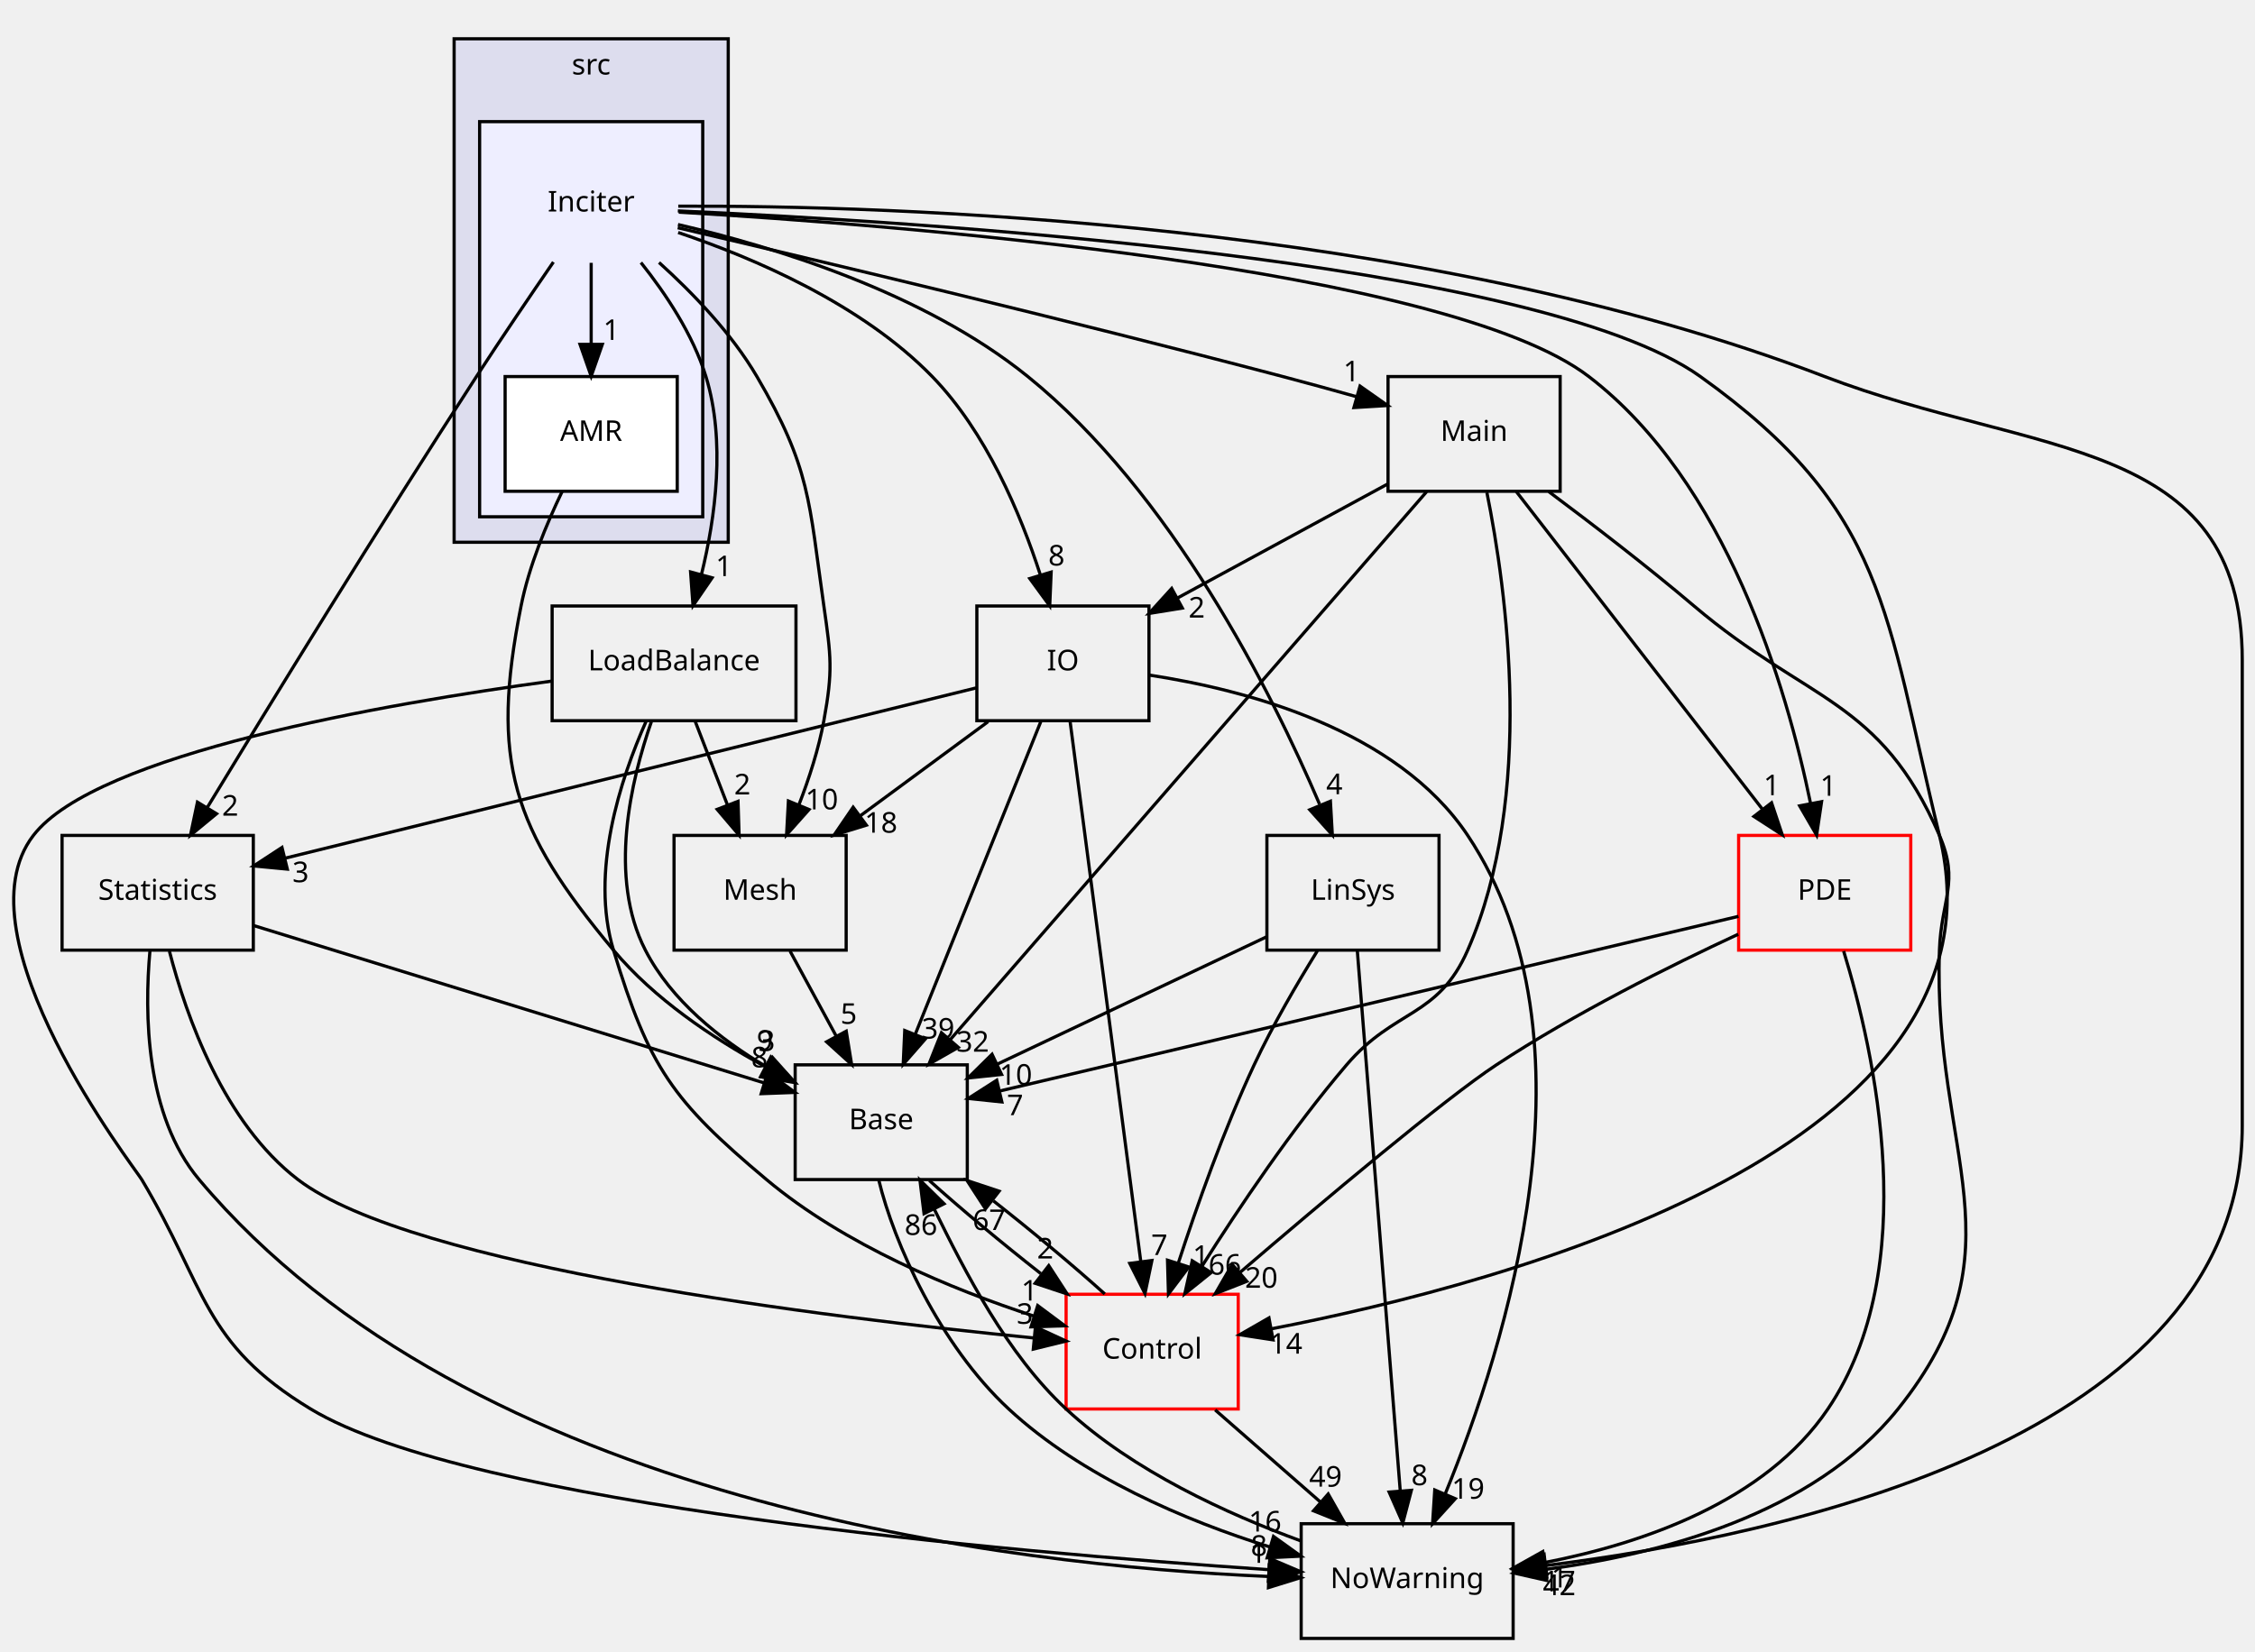
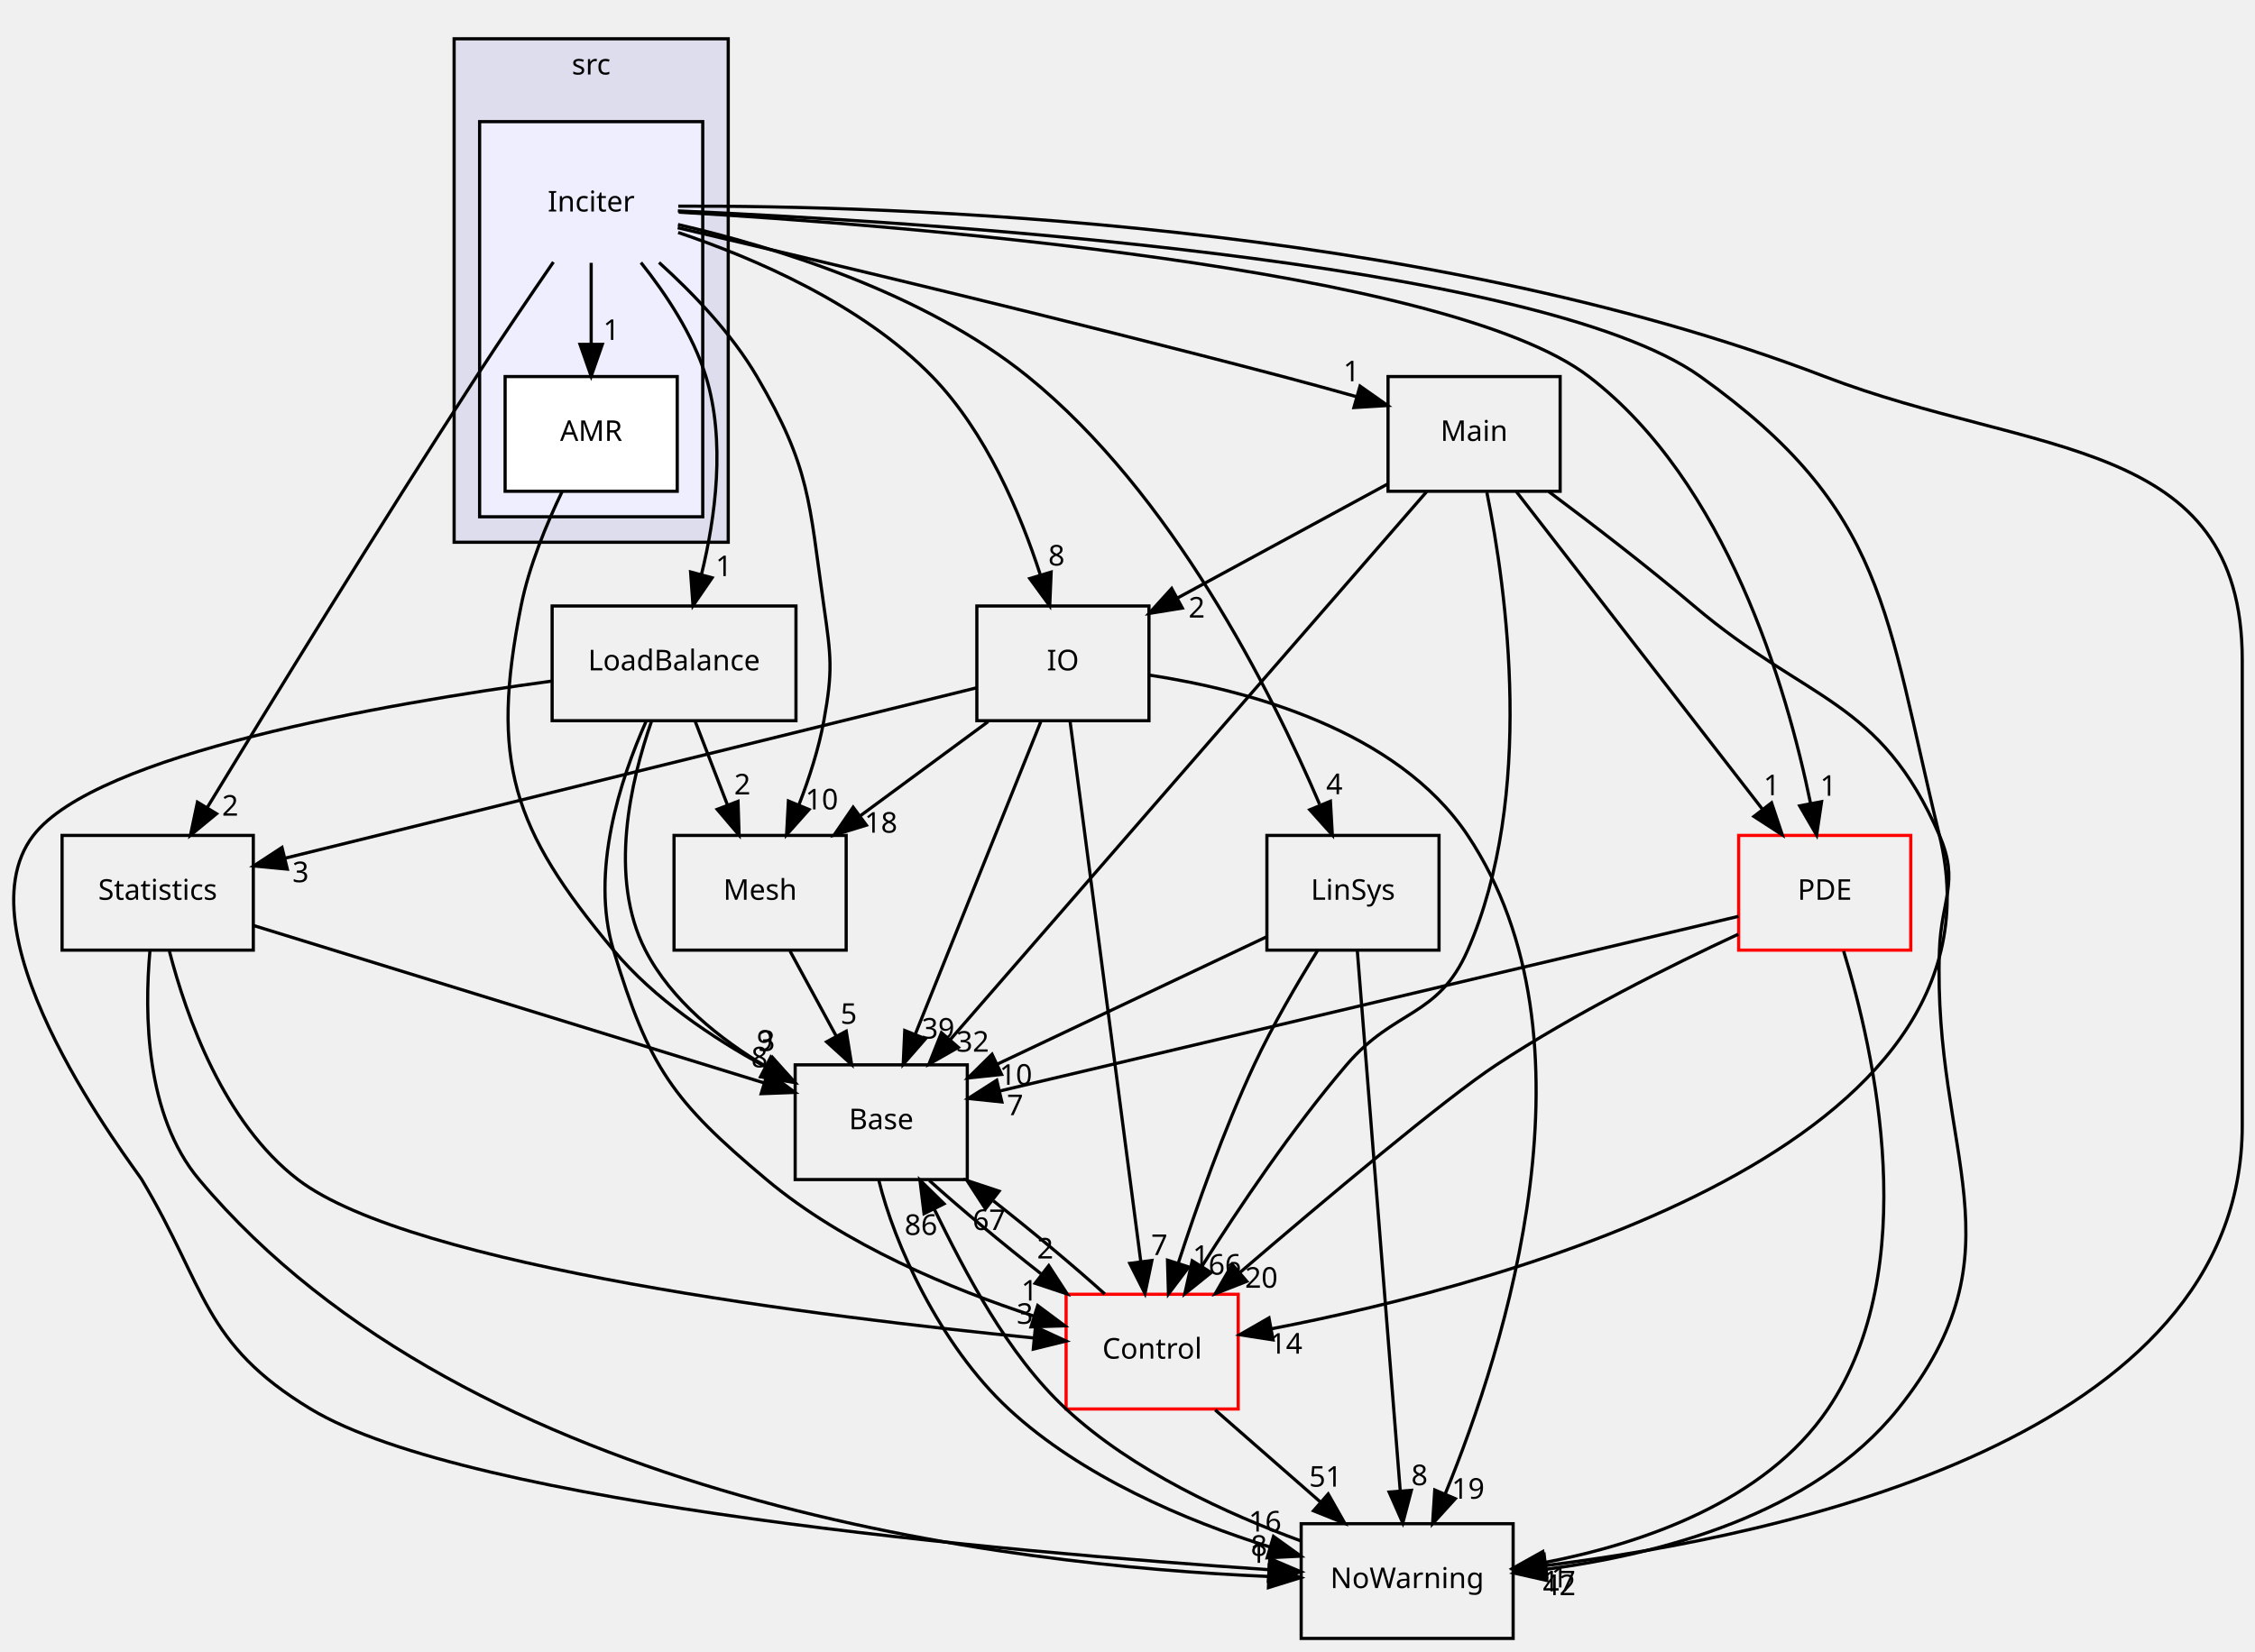
<svg xmlns="http://www.w3.org/2000/svg" xmlns:xlink="http://www.w3.org/1999/xlink" width="707pt" height="518pt" viewBox="0.00 0.00 707.47 518.00">
  <g id="graph0" class="graph" transform="scale(1 1) rotate(0) translate(4 514)">
    <g id="clust1" class="cluster">
      <g id="a_clust1">
        <a xlink:href="dir_68267d1309a1af8e8297ef4c3efbcdba.html" target="_top" xlink:title="src">
          <polygon fill="#ddddee" stroke="black" points="138.472,-344 138.472,-502 224.472,-502 224.472,-344 138.472,-344" />
          <text text-anchor="middle" x="181.472" y="-490.8" font-family="sans-serif" font-size="9.00">src</text>
        </a>
      </g>
    </g>
    <g id="clust2" class="cluster">
      <g id="a_clust2">
        <a xlink:href="dir_606df7a4664720c111e6e5b0e11c4e03.html" target="_top">
          <polygon fill="#eeeeff" stroke="black" points="146.472,-352 146.472,-476 216.472,-476 216.472,-352 146.472,-352" />
        </a>
      </g>
    </g>
    <g id="node1" class="node">
      <text text-anchor="middle" x="181.472" y="-447.8" font-family="sans-serif" font-size="9.00">Inciter</text>
    </g>
    <g id="node3" class="node">
      <g id="a_node3">
        <a xlink:href="dir_4bb77202a85366e5a69049a6555c5ad7.html" target="_top" xlink:title="Main">
          <polygon fill="none" stroke="black" points="485.472,-396 431.472,-396 431.472,-360 485.472,-360 485.472,-396" />
          <text text-anchor="middle" x="458.472" y="-375.8" font-family="sans-serif" font-size="9.00">Main</text>
        </a>
      </g>
    </g>
    <g id="edge12" class="edge">
      <path fill="none" stroke="black" d="M208.616,-442.707C249.781,-433.087 330.411,-413.947 398.472,-396 405.969,-394.023 413.968,-391.822 421.6,-389.676" />
      <polygon fill="black" stroke="black" points="422.683,-393.007 431.349,-386.912 420.774,-386.273 422.683,-393.007" />
      <g id="a_edge12-headlabel">
        <a xlink:href="dir_000024_000035.html" target="_top" xlink:title="1">
          <text text-anchor="middle" x="420" y="-394.519" font-family="sans-serif" font-size="9.00">1</text>
        </a>
      </g>
    </g>
    <g id="node4" class="node">
      <g id="a_node4">
        <a xlink:href="dir_3e32a96ce5cfcb0c73109361e7fa459f.html" target="_top" xlink:title="Mesh">
          <polygon fill="none" stroke="black" points="261.472,-252 207.472,-252 207.472,-216 261.472,-216 261.472,-252" />
          <text text-anchor="middle" x="234.472" y="-231.8" font-family="sans-serif" font-size="9.00">Mesh</text>
        </a>
      </g>
    </g>
    <g id="edge13" class="edge">
      <path fill="none" stroke="black" d="M202.766,-431.792C213.341,-422.243 225.524,-409.57 233.472,-396 250.318,-367.237 249.758,-356.998 254.472,-324 256.734,-308.161 257.343,-303.74 254.472,-288 252.866,-279.196 249.874,-269.954 246.685,-261.698" />
      <polygon fill="black" stroke="black" points="249.823,-260.125 242.777,-252.212 243.351,-262.791 249.823,-260.125" />
      <g id="a_edge13-headlabel">
        <a xlink:href="dir_000024_000036.html" target="_top" xlink:title="10">
          <text text-anchor="middle" x="253.817" y="-260.167" font-family="sans-serif" font-size="9.00">10</text>
        </a>
      </g>
    </g>
    <g id="node5" class="node">
      <g id="a_node5">
        <a xlink:href="dir_fae119eb913a40fe8ed97cde8b98911e.html" target="_top" xlink:title="IO">
          <polygon fill="none" stroke="black" points="356.472,-324 302.472,-324 302.472,-288 356.472,-288 356.472,-324" />
          <text text-anchor="middle" x="329.472" y="-303.8" font-family="sans-serif" font-size="9.00">IO</text>
        </a>
      </g>
    </g>
    <g id="edge14" class="edge">
      <path fill="none" stroke="black" d="M208.76,-441.209C232.461,-433.231 266.363,-418.742 288.472,-396 305.359,-378.63 316.145,-353.044 322.393,-333.759" />
      <polygon fill="black" stroke="black" points="325.783,-334.64 325.331,-324.055 319.083,-332.612 325.783,-334.64" />
      <g id="a_edge14-headlabel">
        <a xlink:href="dir_000024_000032.html" target="_top" xlink:title="8">
          <text text-anchor="middle" x="327.459" y="-336.704" font-family="sans-serif" font-size="9.00">8</text>
        </a>
      </g>
    </g>
    <g id="node6" class="node">
      <g id="a_node6">
        <a xlink:href="dir_6fdd8960e488ddc37ec3b0a7ad177f67.html" target="_top" xlink:title="Statistics">
          <polygon fill="none" stroke="black" points="75.472,-252 15.472,-252 15.472,-216 75.472,-216 75.472,-252" />
          <text text-anchor="middle" x="45.472" y="-231.8" font-family="sans-serif" font-size="9.00">Statistics</text>
        </a>
      </g>
    </g>
    <g id="edge15" class="edge">
      <path fill="none" stroke="black" d="M169.62,-431.933C162.511,-421.603 153.351,-408.125 145.472,-396 114.794,-348.789 80.451,-292.762 61.047,-260.796" />
      <polygon fill="black" stroke="black" points="63.932,-258.803 55.756,-252.065 57.946,-262.431 63.932,-258.803" />
      <g id="a_edge15-headlabel">
        <a xlink:href="dir_000024_000042.html" target="_top" xlink:title="2">
          <text text-anchor="middle" x="68.223" y="-258.205" font-family="sans-serif" font-size="9.00">2</text>
        </a>
      </g>
    </g>
    <g id="node2" class="node">
      <g id="a_node2">
        <a xlink:href="dir_abaaa97aff342a5e0dc26bdf647473a5.html" target="_top" xlink:title="AMR">
          <polygon fill="white" stroke="black" points="208.472,-396 154.472,-396 154.472,-360 208.472,-360 208.472,-396" />
          <text text-anchor="middle" x="181.472" y="-375.8" font-family="sans-serif" font-size="9.00">AMR</text>
        </a>
      </g>
    </g>
    <g id="edge16" class="edge">
      <path fill="none" stroke="black" d="M181.472,-431.697C181.472,-423.983 181.472,-414.712 181.472,-406.112" />
      <polygon fill="black" stroke="black" points="184.972,-406.104 181.472,-396.104 177.972,-406.104 184.972,-406.104" />
      <g id="a_edge16-headlabel">
        <a xlink:href="dir_000024_000031.html" target="_top" xlink:title="1">
          <text text-anchor="middle" x="187.811" y="-407.499" font-family="sans-serif" font-size="9.00">1</text>
        </a>
      </g>
    </g>
    <g id="node7" class="node">
      <g id="a_node7">
        <a xlink:href="dir_7e34f0efff2ff25c5f7cf9ee4af7a0ce.html" target="_top" xlink:title="NoWarning">
          <polygon fill="none" stroke="black" points="470.722,-36 404.222,-36 404.222,-0 470.722,-0 470.722,-36" />
          <text text-anchor="middle" x="437.472" y="-15.8" font-family="sans-serif" font-size="9.00">NoWarning</text>
        </a>
      </g>
    </g>
    <g id="edge17" class="edge">
      <path fill="none" stroke="black" d="M208.794,-449.472C273.564,-449.704 440.58,-445.08 568.472,-396 634.187,-370.781 699.472,-377.388 699.472,-307 699.472,-307 699.472,-307 699.472,-161 699.472,-62.791 555.422,-32.151 480.945,-22.873" />
      <polygon fill="black" stroke="black" points="481.259,-19.386 470.92,-21.701 480.446,-26.339 481.259,-19.386" />
      <g id="a_edge17-headlabel">
        <a xlink:href="dir_000024_000003.html" target="_top" xlink:title="17">
          <text text-anchor="middle" x="485.159" y="-14.783" font-family="sans-serif" font-size="9.00">17</text>
        </a>
      </g>
    </g>
    <g id="node8" class="node">
      <g id="a_node8">
        <a xlink:href="dir_95fc3c41be4c0cbce8d98b405b0f786e.html" target="_top" xlink:title="LoadBalance">
          <polygon fill="none" stroke="black" points="245.722,-324 169.222,-324 169.222,-288 245.722,-288 245.722,-324" />
          <text text-anchor="middle" x="207.472" y="-303.8" font-family="sans-serif" font-size="9.00">LoadBalance</text>
        </a>
      </g>
    </g>
    <g id="edge18" class="edge">
      <path fill="none" stroke="black" d="M197.082,-431.774C204.845,-422.03 213.418,-409.184 217.472,-396 223.699,-375.75 220.464,-351.843 216.076,-333.908" />
      <polygon fill="black" stroke="black" points="219.415,-332.849 213.421,-324.112 212.658,-334.679 219.415,-332.849" />
      <g id="a_edge18-headlabel">
        <a xlink:href="dir_000024_000034.html" target="_top" xlink:title="1">
          <text text-anchor="middle" x="223.095" y="-333.376" font-family="sans-serif" font-size="9.00">1</text>
        </a>
      </g>
    </g>
    <g id="node10" class="node">
      <g id="a_node10">
        <a xlink:href="dir_3ca9c9eb36ab3ecb75ba69910724f6da.html" target="_top" xlink:title="LinSys">
          <polygon fill="none" stroke="black" points="447.472,-252 393.472,-252 393.472,-216 447.472,-216 447.472,-252" />
          <text text-anchor="middle" x="420.472" y="-231.8" font-family="sans-serif" font-size="9.00">LinSys</text>
        </a>
      </g>
    </g>
    <g id="edge19" class="edge">
      <path fill="none" stroke="black" d="M208.703,-443.71C238.313,-436.847 285.773,-422.485 318.472,-396 363.638,-359.416 394.845,-297.234 409.985,-261.808" />
      <polygon fill="black" stroke="black" points="413.393,-262.727 413.996,-252.15 406.928,-260.042 413.393,-262.727" />
      <g id="a_edge19-headlabel">
        <a xlink:href="dir_000024_000033.html" target="_top" xlink:title="4">
          <text text-anchor="middle" x="414.636" y="-264.936" font-family="sans-serif" font-size="9.00">4</text>
        </a>
      </g>
    </g>
    <g id="node11" class="node">
      <g id="a_node11">
        <a xlink:href="dir_3ff0826a6d651abbf0f532354e1ac7dc.html" target="_top" xlink:title="Control">
          <polygon fill="none" stroke="red" points="384.472,-108 330.472,-108 330.472,-72 384.472,-72 384.472,-108" />
          <text text-anchor="middle" x="357.472" y="-87.8" font-family="sans-serif" font-size="9.00">Control</text>
        </a>
      </g>
    </g>
    <g id="edge20" class="edge">
      <path fill="none" stroke="black" d="M208.658,-447.986C281.3,-444.797 477.9,-432.886 529.472,-396 588.164,-354.021 587.313,-322.091 604.472,-252 628.419,-154.18 469.666,-111.622 394.893,-97.162" />
      <polygon fill="black" stroke="black" points="395.399,-93.696 384.927,-95.305 394.117,-100.577 395.399,-93.696" />
      <g id="a_edge20-headlabel">
        <a xlink:href="dir_000024_000004.html" target="_top" xlink:title="14">
          <text text-anchor="middle" x="399.453" y="-89.363" font-family="sans-serif" font-size="9.00">14</text>
        </a>
      </g>
    </g>
    <g id="node12" class="node">
      <g id="a_node12">
        <a xlink:href="dir_e8ebd5d5792131bdfd6b2c2daa81088c.html" target="_top" xlink:title="PDE">
          <polygon fill="none" stroke="red" points="595.472,-252 541.472,-252 541.472,-216 595.472,-216 595.472,-252" />
          <text text-anchor="middle" x="568.472" y="-231.8" font-family="sans-serif" font-size="9.00">PDE</text>
        </a>
      </g>
    </g>
    <g id="edge21" class="edge">
      <path fill="none" stroke="black" d="M208.946,-447.59C276.741,-443.612 449.741,-430.277 494.472,-396 537.697,-362.876 556.527,-298.576 564.03,-262.056" />
      <polygon fill="black" stroke="black" points="567.492,-262.589 565.934,-252.11 560.617,-261.273 567.492,-262.589" />
      <g id="a_edge21-headlabel">
        <a xlink:href="dir_000024_000021.html" target="_top" xlink:title="1">
          <text text-anchor="middle" x="569.605" y="-264.454" font-family="sans-serif" font-size="9.00">1</text>
        </a>
      </g>
    </g>
    <g id="node9" class="node">
      <g id="a_node9">
        <a xlink:href="dir_4814b1a558d470c33d85e65dbde02eaa.html" target="_top" xlink:title="Base">
          <polygon fill="none" stroke="black" points="299.472,-180 245.472,-180 245.472,-144 299.472,-144 299.472,-180" />
          <text text-anchor="middle" x="272.472" y="-159.8" font-family="sans-serif" font-size="9.00">Base</text>
        </a>
      </g>
    </g>
    <g id="edge25" class="edge">
      <path fill="none" stroke="black" d="M172.341,-359.88C167.464,-349.756 161.964,-336.506 159.472,-324 149.757,-275.258 156.629,-254.159 188.472,-216 201.217,-200.727 219.532,-188.457 235.81,-179.584" />
      <polygon fill="black" stroke="black" points="237.842,-182.473 245.101,-174.756 234.614,-176.261 237.842,-182.473" />
      <g id="a_edge25-headlabel">
        <a xlink:href="dir_000031_000002.html" target="_top" xlink:title="9">
          <text text-anchor="middle" x="235.962" y="-184.449" font-family="sans-serif" font-size="9.00">9</text>
        </a>
      </g>
    </g>
    <g id="edge1" class="edge">
      <path fill="none" stroke="black" d="M431.429,-362.326C412.251,-351.919 386.311,-337.843 365.396,-326.494" />
      <polygon fill="black" stroke="black" points="366.937,-323.348 356.479,-321.655 363.599,-329.501 366.937,-323.348" />
      <g id="a_edge1-headlabel">
        <a xlink:href="dir_000035_000032.html" target="_top" xlink:title="2">
          <text text-anchor="middle" x="371.451" y="-320.367" font-family="sans-serif" font-size="9.00">2</text>
        </a>
      </g>
    </g>
    <g id="edge2" class="edge">
      <path fill="none" stroke="black" d="M481.913,-359.88C495.476,-349.756 512.726,-336.506 527.472,-324 563.203,-293.694 585.819,-294.979 604.472,-252 610.842,-237.323 605.026,-231.99 604.472,-216 602.244,-151.778 631.628,-122.169 591.472,-72 564.937,-38.849 516.538,-26.354 481.059,-21.688" />
      <polygon fill="black" stroke="black" points="481.299,-18.192 470.963,-20.523 480.496,-25.146 481.299,-18.192" />
      <g id="a_edge2-headlabel">
        <a xlink:href="dir_000035_000003.html" target="_top" xlink:title="42">
          <text text-anchor="middle" x="485.195" y="-13.584" font-family="sans-serif" font-size="9.00">42</text>
        </a>
      </g>
    </g>
    <g id="edge3" class="edge">
      <path fill="none" stroke="black" d="M443.565,-359.849C410.779,-322.127 332.293,-231.827 294.093,-187.876" />
      <polygon fill="black" stroke="black" points="296.651,-185.484 287.449,-180.232 291.368,-190.076 296.651,-185.484" />
      <g id="a_edge3-headlabel">
        <a xlink:href="dir_000035_000002.html" target="_top" xlink:title="32">
          <text text-anchor="middle" x="301.152" y="-184.134" font-family="sans-serif" font-size="9.00">32</text>
        </a>
      </g>
    </g>
    <g id="edge4" class="edge">
      <path fill="none" stroke="black" d="M462.484,-359.635C468.646,-329.09 477.648,-264.402 456.472,-216 447.147,-194.686 433.577,-197.694 418.472,-180 401.408,-160.012 384.726,-135.202 373.133,-116.858" />
      <polygon fill="black" stroke="black" points="375.976,-114.803 367.715,-108.169 370.036,-118.506 375.976,-114.803" />
      <g id="a_edge4-headlabel">
        <a xlink:href="dir_000035_000004.html" target="_top" xlink:title="66">
          <text text-anchor="middle" x="380.287" y="-114.151" font-family="sans-serif" font-size="9.00">66</text>
        </a>
      </g>
    </g>
    <g id="edge5" class="edge">
      <path fill="none" stroke="black" d="M471.74,-359.871C490.983,-335.031 526.76,-288.846 548.996,-260.142" />
      <polygon fill="black" stroke="black" points="551.799,-262.238 555.156,-252.189 546.265,-257.951 551.799,-262.238" />
      <g id="a_edge5-headlabel">
        <a xlink:href="dir_000035_000021.html" target="_top" xlink:title="1">
          <text text-anchor="middle" x="551.842" y="-264.619" font-family="sans-serif" font-size="9.00">1</text>
        </a>
      </g>
    </g>
    <g id="edge6" class="edge">
      <path fill="none" stroke="black" d="M243.865,-215.697C248.237,-207.644 253.529,-197.894 258.367,-188.982" />
      <polygon fill="black" stroke="black" points="261.491,-190.563 263.186,-180.104 255.339,-187.223 261.491,-190.563" />
      <g id="a_edge6-headlabel">
        <a xlink:href="dir_000036_000002.html" target="_top" xlink:title="5">
          <text text-anchor="middle" x="262.272" y="-192.876" font-family="sans-serif" font-size="9.00">5</text>
        </a>
      </g>
    </g>
    <g id="edge7" class="edge">
      <path fill="none" stroke="black" d="M305.989,-287.697C293.909,-278.796 279.017,-267.823 265.956,-258.199" />
      <polygon fill="black" stroke="black" points="267.811,-255.219 257.685,-252.104 263.659,-260.854 267.811,-255.219" />
      <g id="a_edge7-headlabel">
        <a xlink:href="dir_000032_000036.html" target="_top" xlink:title="18">
          <text text-anchor="middle" x="272.39" y="-252.865" font-family="sans-serif" font-size="9.00">18</text>
        </a>
      </g>
    </g>
    <g id="edge8" class="edge">
      <path fill="none" stroke="black" d="M302.241,-298.288C251.948,-285.892 144.287,-259.356 85.612,-244.894" />
      <polygon fill="black" stroke="black" points="86.143,-241.42 75.596,-242.425 84.468,-248.216 86.143,-241.42" />
      <g id="a_edge8-headlabel">
        <a xlink:href="dir_000032_000042.html" target="_top" xlink:title="3">
          <text text-anchor="middle" x="90.312" y="-237.323" font-family="sans-serif" font-size="9.00">3</text>
        </a>
      </g>
    </g>
    <g id="edge9" class="edge">
      <path fill="none" stroke="black" d="M356.556,-302.318C386.761,-297.716 434.283,-285.303 456.472,-252 499.031,-188.123 468.338,-91.461 449.398,-45.318" />
      <polygon fill="black" stroke="black" points="452.577,-43.85 445.452,-36.009 446.132,-46.582 452.577,-43.85" />
      <g id="a_edge9-headlabel">
        <a xlink:href="dir_000032_000003.html" target="_top" xlink:title="19">
          <text text-anchor="middle" x="456.594" y="-43.851" font-family="sans-serif" font-size="9.00">19</text>
        </a>
      </g>
    </g>
    <g id="edge10" class="edge">
      <path fill="none" stroke="black" d="M322.596,-287.871C312.796,-263.457 294.72,-218.426 283.163,-189.635" />
      <polygon fill="black" stroke="black" points="286.345,-188.166 279.372,-180.189 279.849,-190.773 286.345,-188.166" />
      <g id="a_edge10-headlabel">
        <a xlink:href="dir_000032_000002.html" target="_top" xlink:title="39">
          <text text-anchor="middle" x="290.319" y="-188.244" font-family="sans-serif" font-size="9.00">39</text>
        </a>
      </g>
    </g>
    <g id="edge11" class="edge">
      <path fill="none" stroke="black" d="M331.716,-287.849C336.559,-250.832 348.027,-163.181 353.888,-118.386" />
      <polygon fill="black" stroke="black" points="357.39,-118.602 355.217,-108.232 350.449,-117.694 357.39,-118.602" />
      <g id="a_edge11-headlabel">
        <a xlink:href="dir_000032_000004.html" target="_top" xlink:title="7">
          <text text-anchor="middle" x="359.739" y="-120.335" font-family="sans-serif" font-size="9.00">7</text>
        </a>
      </g>
    </g>
    <g id="edge22" class="edge">
      <path fill="none" stroke="black" d="M43.043,-215.801C41.273,-196.14 41.599,-164.088 58.472,-144 143.873,-42.326 313.81,-22.828 393.852,-19.451" />
      <polygon fill="black" stroke="black" points="394.204,-22.94 404.074,-19.087 393.956,-15.945 394.204,-22.94" />
      <g id="a_edge22-headlabel">
        <a xlink:href="dir_000042_000003.html" target="_top" xlink:title="1">
          <text text-anchor="middle" x="390.713" y="-23.706" font-family="sans-serif" font-size="9.00">1</text>
        </a>
      </g>
    </g>
    <g id="edge23" class="edge">
      <path fill="none" stroke="black" d="M75.615,-223.705C116.989,-210.946 191.296,-188.032 235.829,-174.299" />
      <polygon fill="black" stroke="black" points="236.871,-177.641 245.396,-171.349 234.808,-170.952 236.871,-177.641" />
      <g id="a_edge23-headlabel">
        <a xlink:href="dir_000042_000002.html" target="_top" xlink:title="8">
          <text text-anchor="middle" x="234.273" y="-179.213" font-family="sans-serif" font-size="9.00">8</text>
        </a>
      </g>
    </g>
    <g id="edge24" class="edge">
      <path fill="none" stroke="black" d="M49.155,-215.647C54.437,-195.216 66.206,-161.814 89.472,-144 125.233,-116.619 255.444,-100.694 320.276,-94.297" />
      <polygon fill="black" stroke="black" points="320.849,-97.758 330.468,-93.317 320.179,-90.791 320.849,-97.758" />
      <g id="a_edge24-headlabel">
        <a xlink:href="dir_000042_000004.html" target="_top" xlink:title="3">
          <text text-anchor="middle" x="317.542" y="-98.729" font-family="sans-serif" font-size="9.00">3</text>
        </a>
      </g>
    </g>
    <g id="edge26" class="edge">
      <path fill="none" stroke="black" d="M403.986,-30.65C381.154,-39.06 351.571,-52.421 330.472,-72 311.89,-89.243 298.728,-115.176 289.165,-134.607" />
      <polygon fill="black" stroke="black" points="285.903,-133.309 284.618,-143.826 292.181,-136.406 285.903,-133.309" />
      <g id="a_edge26-headlabel">
        <a xlink:href="dir_000003_000002.html" target="_top" xlink:title="86">
          <text text-anchor="middle" x="284.947" y="-126.629" font-family="sans-serif" font-size="9.00">86</text>
        </a>
      </g>
    </g>
    <g id="edge27" class="edge">
      <path fill="none" stroke="black" d="M214.146,-287.697C217.187,-279.813 220.854,-270.304 224.232,-261.546" />
      <polygon fill="black" stroke="black" points="227.541,-262.694 227.874,-252.104 221.01,-260.175 227.541,-262.694" />
      <g id="a_edge27-headlabel">
        <a xlink:href="dir_000034_000036.html" target="_top" xlink:title="2">
          <text text-anchor="middle" x="228.897" y="-264.869" font-family="sans-serif" font-size="9.00">2</text>
        </a>
      </g>
    </g>
    <g id="edge28" class="edge">
      <path fill="none" stroke="black" d="M169.208,-300.444C116.601,-293.303 26.185,-277.585 6.472,-252 -18.066,-220.153 38.365,-147.531 40.472,-144 60.828,-109.875 59.484,-92.584 93.472,-72 143.247,-41.854 312.841,-27.069 393.788,-21.595" />
      <polygon fill="black" stroke="black" points="394.387,-25.063 404.136,-20.913 393.927,-18.078 394.387,-25.063" />
      <g id="a_edge28-headlabel">
        <a xlink:href="dir_000034_000003.html" target="_top" xlink:title="8">
          <text text-anchor="middle" x="390.987" y="-25.933" font-family="sans-serif" font-size="9.00">8</text>
        </a>
      </g>
    </g>
    <g id="edge29" class="edge">
      <path fill="none" stroke="black" d="M200.429,-287.897C193.885,-269.176 186.761,-238.792 198.472,-216 206.605,-200.17 221.905,-188.01 236.491,-179.356" />
      <polygon fill="black" stroke="black" points="238.356,-182.324 245.41,-174.418 234.966,-176.199 238.356,-182.324" />
      <g id="a_edge29-headlabel">
        <a xlink:href="dir_000034_000002.html" target="_top" xlink:title="3">
          <text text-anchor="middle" x="236.587" y="-184.348" font-family="sans-serif" font-size="9.00">3</text>
        </a>
      </g>
    </g>
    <g id="edge30" class="edge">
      <path fill="none" stroke="black" d="M198.668,-287.722C190.633,-269.63 181.055,-240.497 188.472,-216 199.617,-179.191 207.002,-168.712 236.472,-144 260.983,-123.446 294.706,-109.555 320.325,-101.169" />
      <polygon fill="black" stroke="black" points="321.563,-104.449 330.058,-98.118 319.469,-97.77 321.563,-104.449" />
      <g id="a_edge30-headlabel">
        <a xlink:href="dir_000034_000004.html" target="_top" xlink:title="1">
          <text text-anchor="middle" x="318.982" y="-106.034" font-family="sans-serif" font-size="9.00">1</text>
        </a>
      </g>
    </g>
    <g id="edge31" class="edge">
      <path fill="none" stroke="black" d="M271.705,-143.826C276.436,-124.187 290.75,-92.156 312.472,-72 335.282,-50.833 368.01,-36.933 394.379,-28.701" />
      <polygon fill="black" stroke="black" points="395.54,-32.007 404.14,-25.82 393.558,-25.294 395.54,-32.007" />
      <g id="a_edge31-headlabel">
        <a xlink:href="dir_000002_000003.html" target="_top" xlink:title="16">
          <text text-anchor="middle" x="392.896" y="-33.548" font-family="sans-serif" font-size="9.00">16</text>
        </a>
      </g>
    </g>
    <g id="edge32" class="edge">
      <path fill="none" stroke="black" d="M287.567,-143.697C297.363,-134.881 310.37,-124.032 322.554,-114.474" />
      <polygon fill="black" stroke="black" points="325.029,-116.985 330.807,-108.104 320.752,-111.443 325.029,-116.985" />
      <g id="a_edge32-headlabel">
        <a xlink:href="dir_000002_000004.html" target="_top" xlink:title="2">
          <text text-anchor="middle" x="323.918" y="-119.229" font-family="sans-serif" font-size="9.00">2</text>
        </a>
      </g>
    </g>
    <g id="edge33" class="edge">
      <path fill="none" stroke="black" d="M421.834,-215.849C424.775,-178.832 431.738,-91.181 435.296,-46.386" />
      <polygon fill="black" stroke="black" points="438.8,-46.478 436.103,-36.233 431.822,-45.924 438.8,-46.478" />
      <g id="a_edge33-headlabel">
        <a xlink:href="dir_000033_000003.html" target="_top" xlink:title="8">
          <text text-anchor="middle" x="441.346" y="-48.086" font-family="sans-serif" font-size="9.00">8</text>
        </a>
      </g>
    </g>
    <g id="edge34" class="edge">
      <path fill="none" stroke="black" d="M393.326,-220.161C369.617,-208.947 335.008,-192.578 308.895,-180.227" />
      <polygon fill="black" stroke="black" points="310.232,-176.988 299.695,-175.876 307.239,-183.316 310.232,-176.988" />
      <g id="a_edge34-headlabel">
        <a xlink:href="dir_000033_000002.html" target="_top" xlink:title="10">
          <text text-anchor="middle" x="314.695" y="-173.758" font-family="sans-serif" font-size="9.00">10</text>
        </a>
      </g>
    </g>
    <g id="edge35" class="edge">
      <path fill="none" stroke="black" d="M409.305,-215.771C402.999,-205.611 395.249,-192.361 389.472,-180 379.954,-159.636 371.465,-135.602 365.626,-117.645" />
      <polygon fill="black" stroke="black" points="368.957,-116.569 362.586,-108.103 362.287,-118.694 368.957,-116.569" />
      <g id="a_edge35-headlabel">
        <a xlink:href="dir_000033_000004.html" target="_top" xlink:title="1">
          <text text-anchor="middle" x="372.753" y="-116.932" font-family="sans-serif" font-size="9.00">1</text>
        </a>
      </g>
    </g>
    <g id="edge36" class="edge">
      <path fill="none" stroke="black" d="M377.247,-71.697C387.225,-62.965 399.483,-52.24 410.328,-42.75" />
      <polygon fill="black" stroke="black" points="412.703,-45.323 417.924,-36.104 408.093,-40.055 412.703,-45.323" />
      <g id="a_edge36-headlabel">
-         <a xlink:href="dir_000004_000003.html" target="_top" xlink:title="49">
-           <text text-anchor="middle" x="411.867" y="-47.627" font-family="sans-serif" font-size="9.00">49</text>
+         <a xlink:href="dir_000004_000003.html" target="_top" xlink:title="51">
+           <text text-anchor="middle" x="411.867" y="-47.627" font-family="sans-serif" font-size="9.00">51</text>
        </a>
      </g>
    </g>
    <g id="edge37" class="edge">
      <path fill="none" stroke="black" d="M342.597,-108.104C332.85,-116.889 319.861,-127.732 307.665,-137.309" />
      <polygon fill="black" stroke="black" points="305.172,-134.813 299.399,-143.697 309.452,-140.352 305.172,-134.813" />
      <g id="a_edge37-headlabel">
        <a xlink:href="dir_000004_000002.html" target="_top" xlink:title="67">
          <text text-anchor="middle" x="306.28" y="-128.168" font-family="sans-serif" font-size="9.00">67</text>
        </a>
      </g>
    </g>
    <g id="edge38" class="edge">
      <path fill="none" stroke="black" d="M574.416,-215.687C584.1,-184.081 599.374,-116.229 569.472,-72 549.776,-42.867 511.148,-29.746 480.744,-23.837" />
      <polygon fill="black" stroke="black" points="481.242,-20.371 470.788,-22.097 480.036,-27.266 481.242,-20.371" />
      <g id="a_edge38-headlabel">
        <a xlink:href="dir_000021_000003.html" target="_top" xlink:title="1">
          <text text-anchor="middle" x="485.271" y="-15.993" font-family="sans-serif" font-size="9.00">1</text>
        </a>
      </g>
    </g>
    <g id="edge39" class="edge">
      <path fill="none" stroke="black" d="M541.419,-226.602C488.264,-214.032 370.122,-186.093 309.671,-171.797" />
      <polygon fill="black" stroke="black" points="310.32,-168.354 299.783,-169.459 308.709,-175.166 310.32,-168.354" />
      <g id="a_edge39-headlabel">
        <a xlink:href="dir_000021_000002.html" target="_top" xlink:title="7">
          <text text-anchor="middle" x="314.472" y="-164.218" font-family="sans-serif" font-size="9.00">7</text>
        </a>
      </g>
    </g>
    <g id="edge40" class="edge">
      <path fill="none" stroke="black" d="M541.347,-220.996C520.048,-211.114 489.995,-196.146 465.472,-180 449.288,-169.345 411.346,-137.419 385.042,-114.863" />
      <polygon fill="black" stroke="black" points="387.153,-112.063 377.289,-108.198 382.59,-117.371 387.153,-112.063" />
      <g id="a_edge40-headlabel">
        <a xlink:href="dir_000021_000004.html" target="_top" xlink:title="20">
          <text text-anchor="middle" x="391.73" y="-110.053" font-family="sans-serif" font-size="9.00">20</text>
        </a>
      </g>
    </g>
  </g>
</svg>
